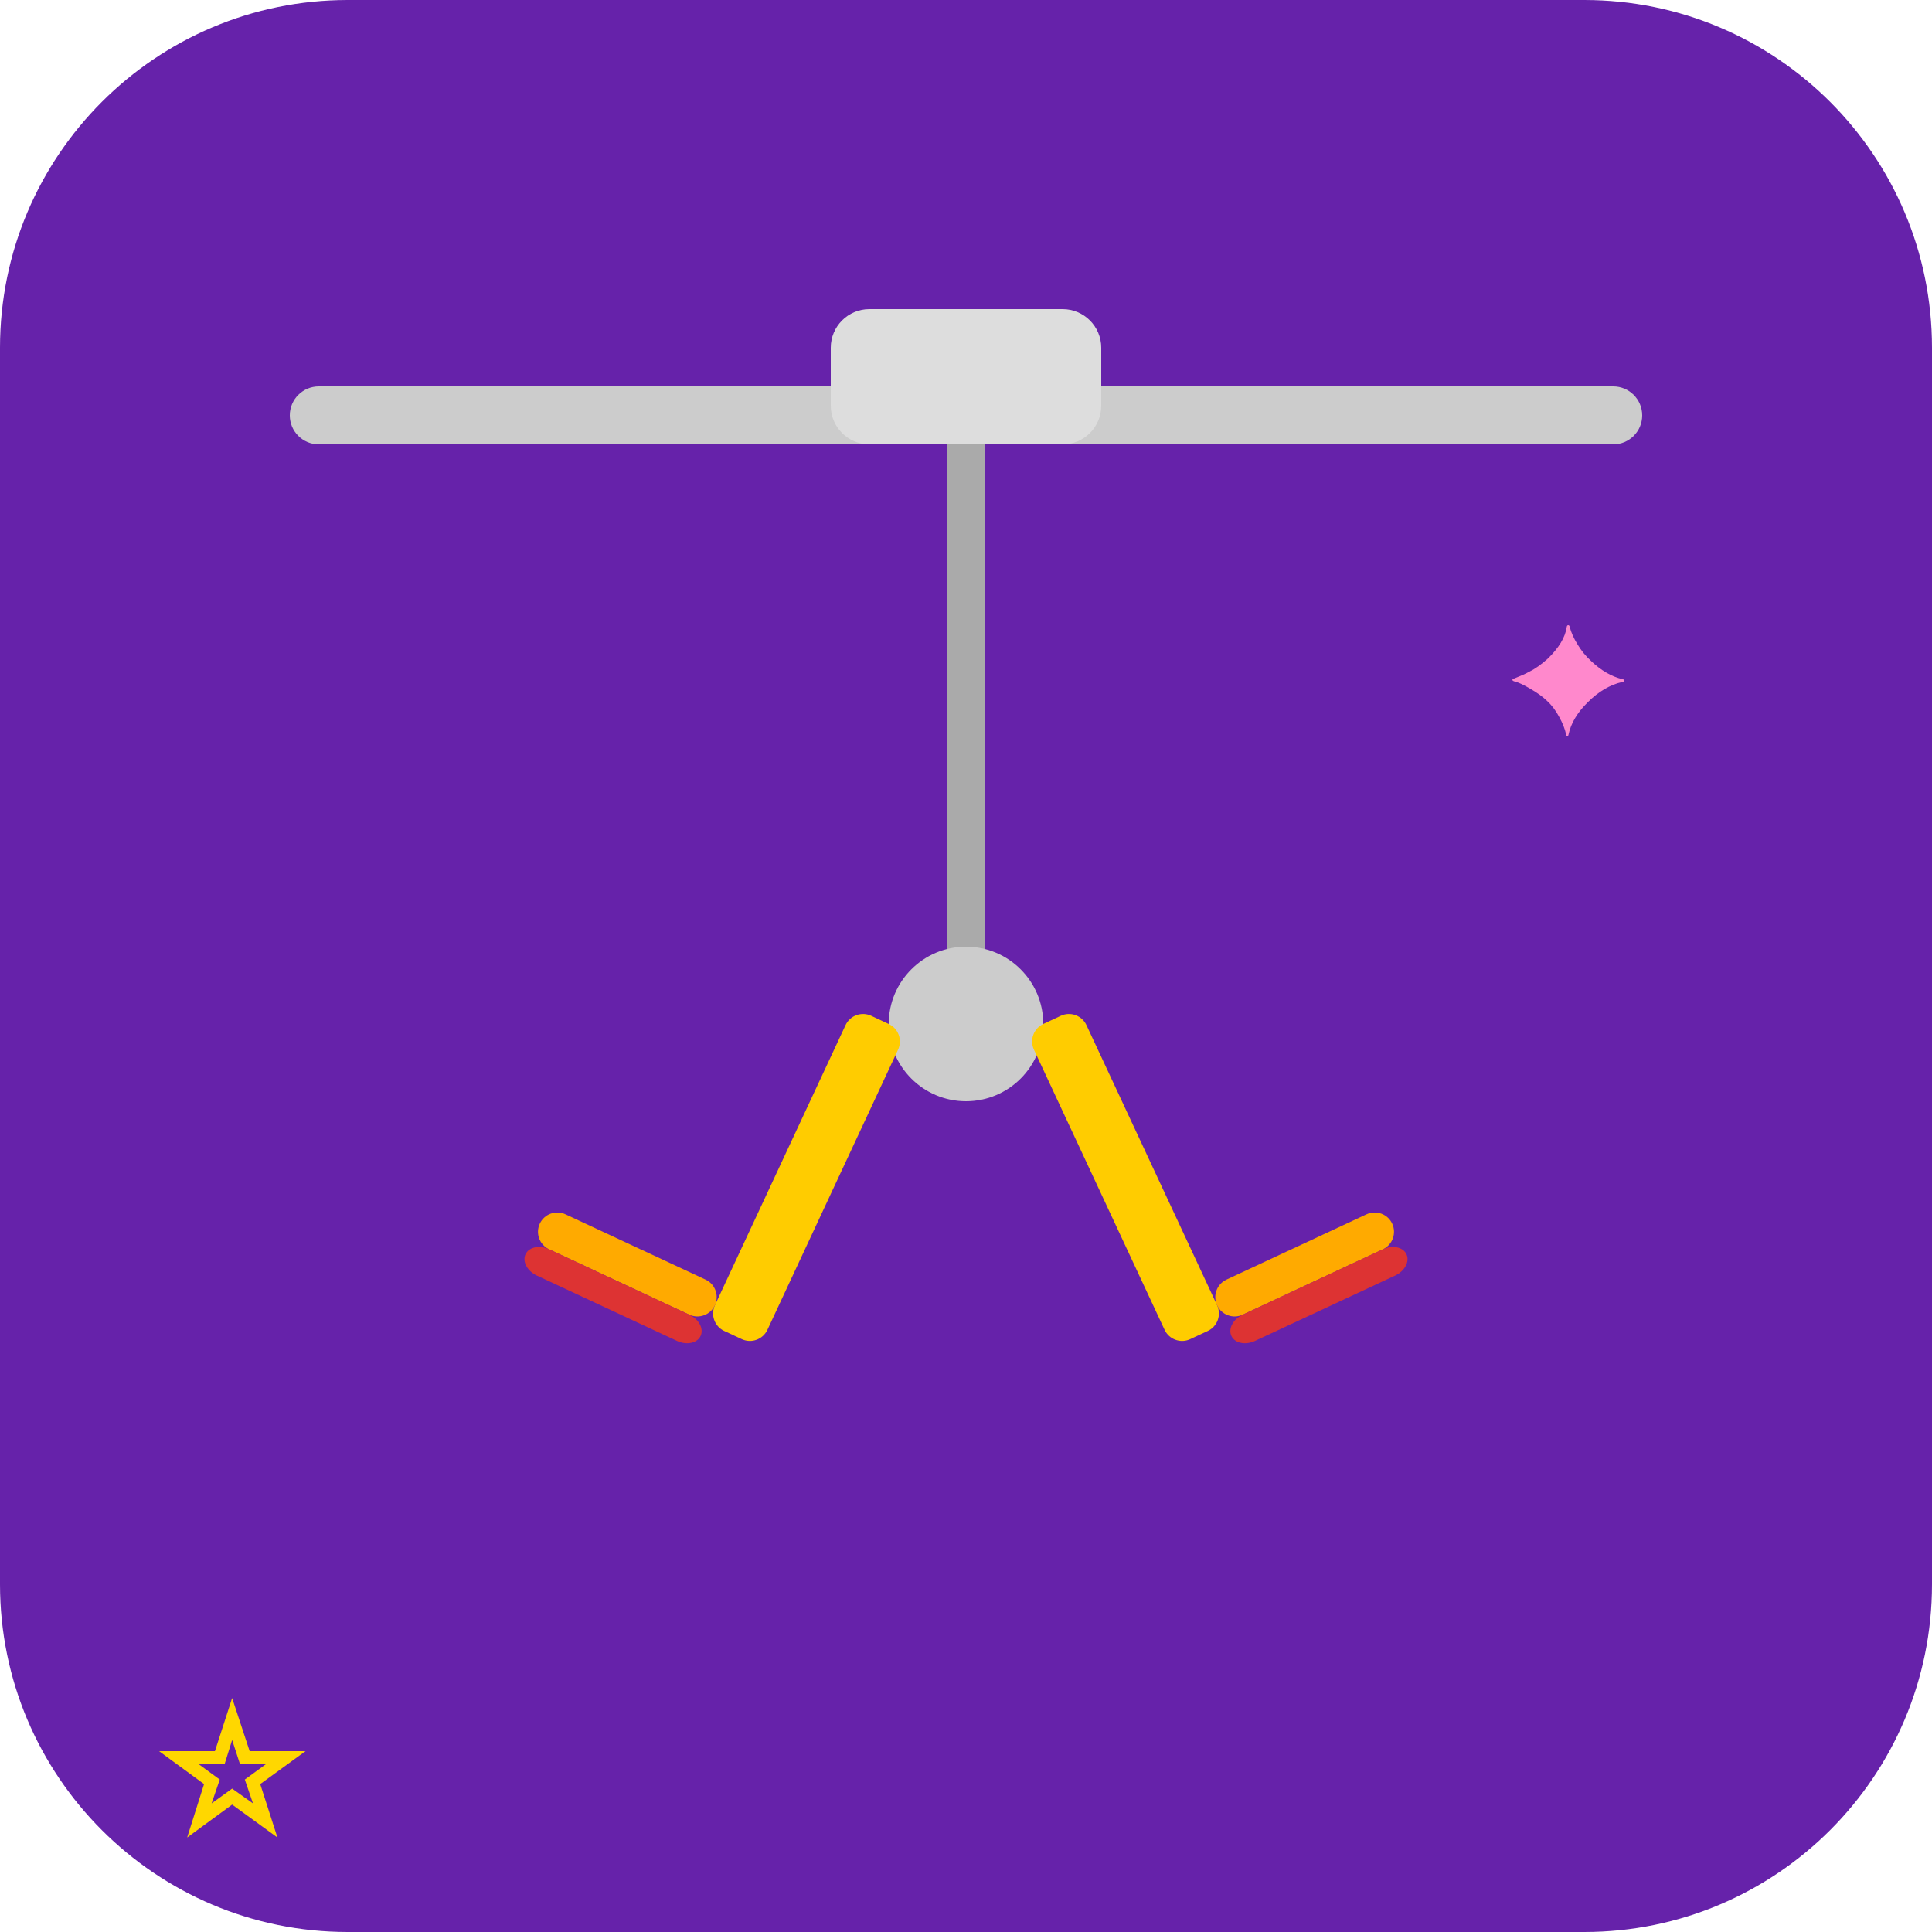
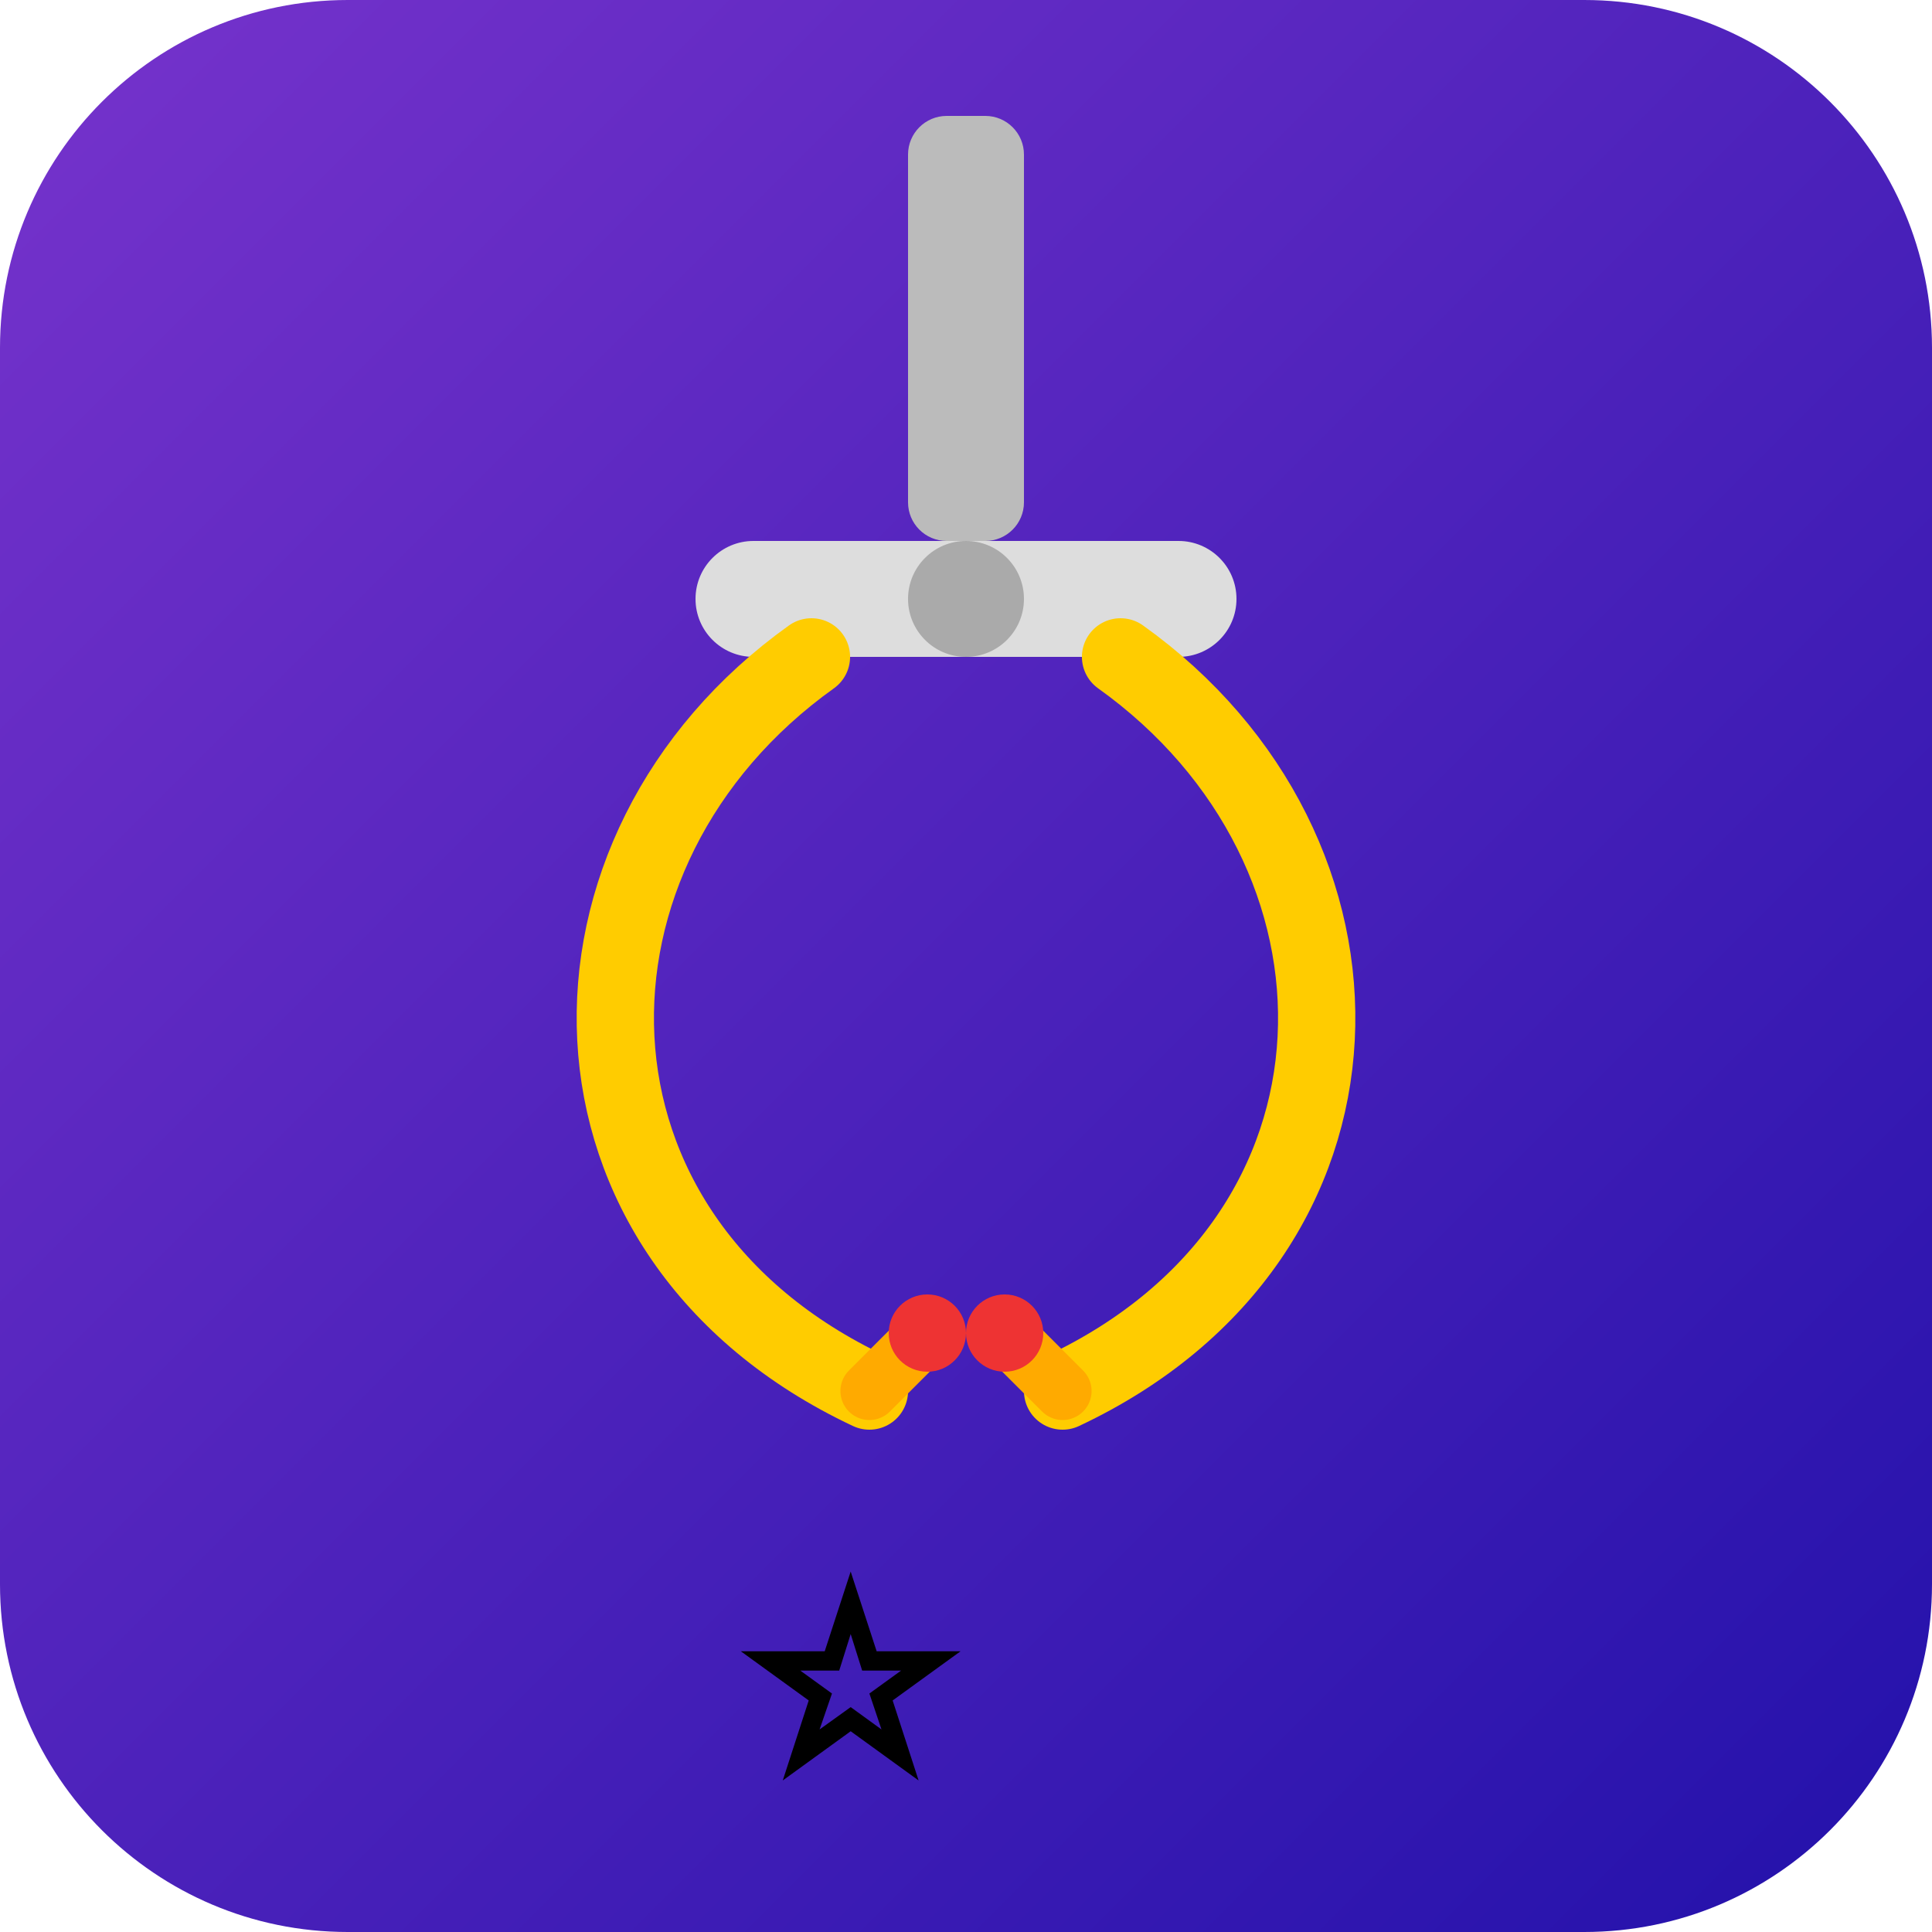
<svg xmlns="http://www.w3.org/2000/svg" viewBox="0 0 100 100">
-   <rect width="100" height="100" rx="18" fill="#6622aa" />
-   <rect x="15" y="20" width="70" height="3" rx="1.5" fill="#ccc" />
-   <rect x="43" y="16" width="14" height="7" rx="2" fill="#ddd" />
-   <rect x="49" y="23" width="2" height="28" fill="#aaa" />
-   <circle cx="50" cy="53" r="4" fill="#ccc" />
-   <g transform="rotate(25, 46, 53)">
-     <rect x="44" y="53" width="3" height="18" rx="1" fill="#fc0" />
-     <rect x="34" y="69" width="10" height="2" rx="1" fill="#fa0" />
-     <rect x="34" y="71" width="10" height="1.5" rx="1" fill="#d33" />
-   </g>
-   <g transform="rotate(-25, 54, 53)">
-     <rect x="53" y="53" width="3" height="18" rx="1" fill="#fc0" />
-     <rect x="56" y="69" width="10" height="2" rx="1" fill="#fa0" />
-     <rect x="56" y="71" width="10" height="1.5" rx="1" fill="#d33" />
-   </g>
-   <text x="8" y="95" font-size="12" fill="#FFD700">⭐</text>
-   <text x="78" y="38" font-size="8" fill="#FF88CC">✦</text>
+   <defs>
+     <linearGradient id="bg" x1="0" y1="0" x2="1" y2="1">
+       <stop offset="0%" stop-color="#7733cc" />
+       <stop offset="100%" stop-color="#2211aa" />
+     </linearGradient>
+   </defs>
+   <rect width="100" height="100" rx="18" fill="url(#bg)" />
+   <rect x="47" y="6" width="6" height="22" rx="2" fill="#bbb" />
+   <rect x="36" y="28" width="28" height="6" rx="3" fill="#ddd" />
+   <circle cx="50" cy="31" r="3" fill="#aaa" />
+   <path d="M 42 34 C 28 44, 28 64, 45 72" stroke="#fc0" stroke-width="4" stroke-linecap="round" fill="none" />
+   <path d="M 45 72 L 48 69" stroke="#fa0" stroke-width="3" stroke-linecap="round" fill="none" />
+   <circle cx="48" cy="69" r="2" fill="#e33" />
+   <path d="M 58 34 C 72 44, 72 64, 55 72" stroke="#fc0" stroke-width="4" stroke-linecap="round" fill="none" />
+   <path d="M 55 72 L 52 69" stroke="#fa0" stroke-width="3" stroke-linecap="round" fill="none" />
+   <circle cx="52" cy="69" r="2" fill="#e33" />
+   <text x="38" y="92" font-size="18" font-family="sans-serif">⭐</text>
</svg>
